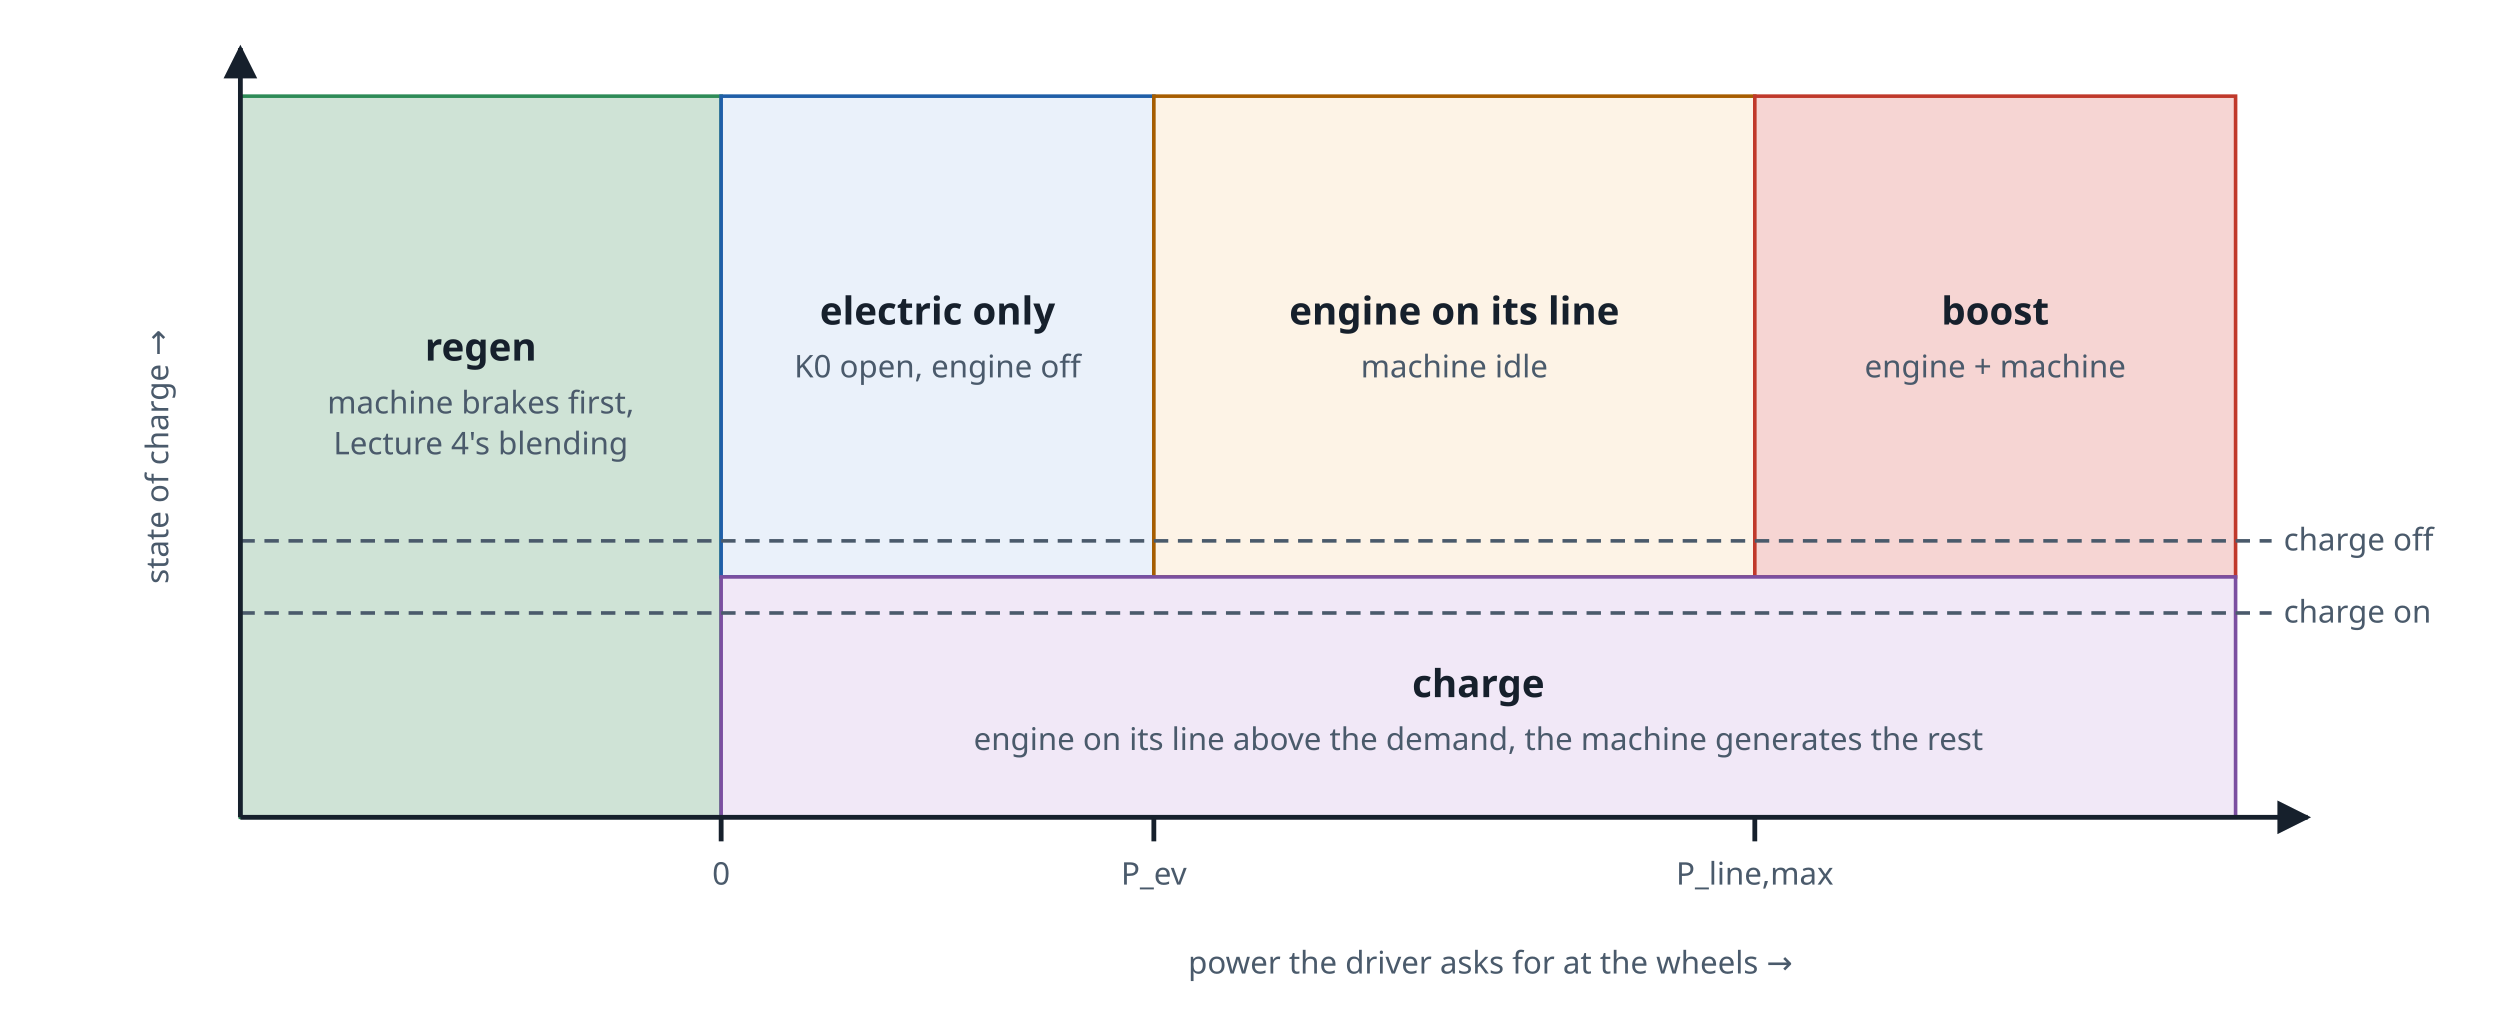
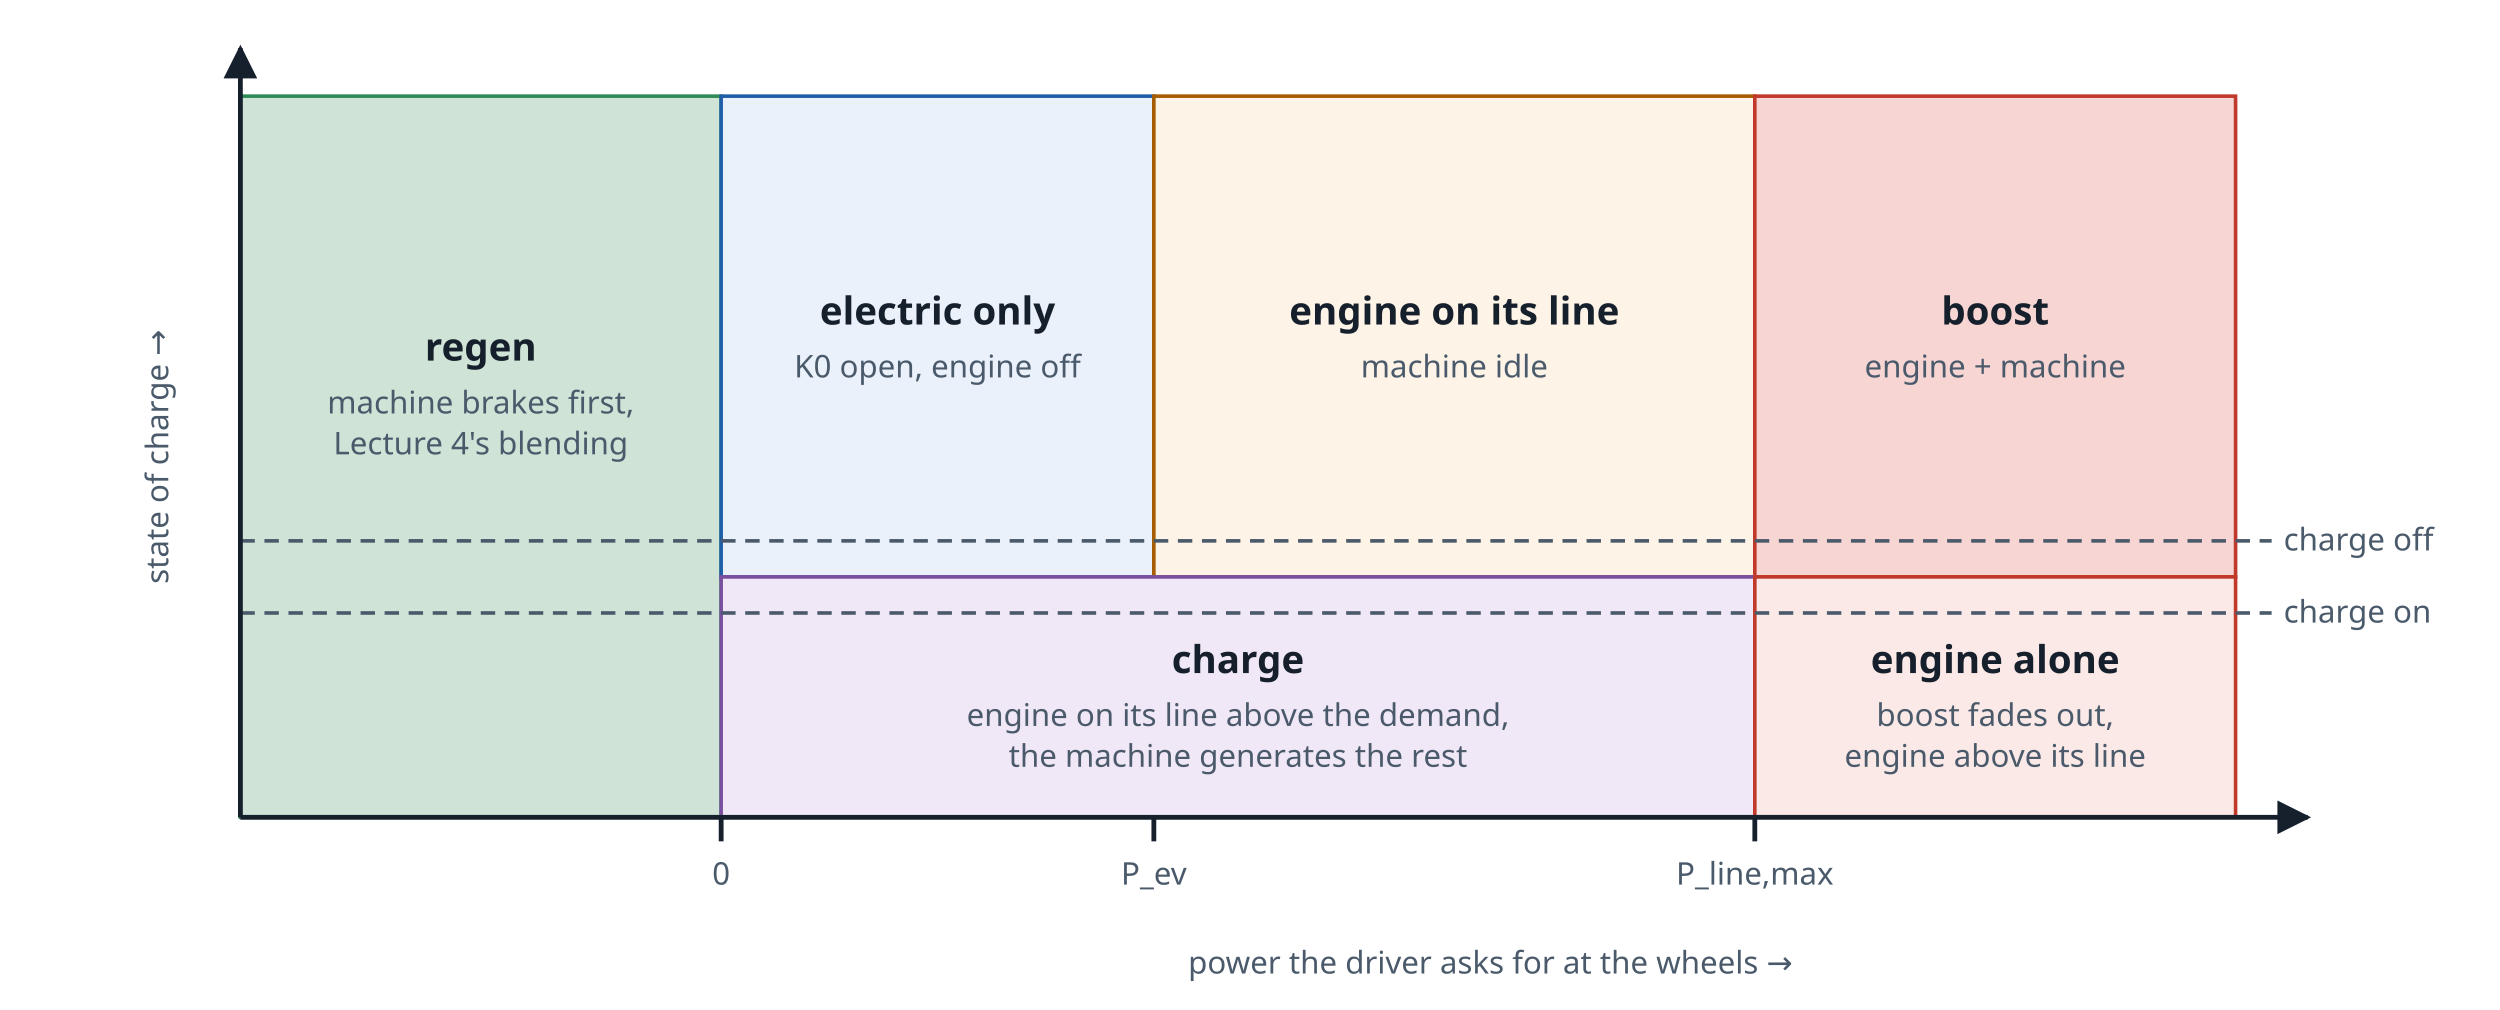
<svg xmlns="http://www.w3.org/2000/svg" viewBox="0 0 1040 420" width="1040" height="420">
  <style>
    text { font-family: sans-serif; fill: #16202c; }
    .axis { stroke: #16202c; stroke-width: 2; fill: none; }
    .regen { fill: #cfe3d6; stroke: #2e8b57; stroke-width: 1.5; }
    .ev { fill: #eaf1fa; stroke: #1f5fa8; stroke-width: 1.5; }
    .line { fill: #fdf3e6; stroke: #a75d00; stroke-width: 1.5; }
    .boost { fill: #f6d5d3; stroke: #c0392b; stroke-width: 1.5; }
    .charge { fill: #f1e8f7; stroke: #7b4fa0; stroke-width: 1.5; }
    .limit { stroke: #4a5a6b; stroke-width: 1.5; stroke-dasharray: 6 4; fill: none; }
    .b { font-size: 16px; font-weight: 600; }
    .lbl { font-size: 13px; fill: #4a5a6b; }
  </style>
  <defs>
    <marker id="md-ink" viewBox="0 0 10 10" refX="9" refY="5" markerWidth="7" markerHeight="7" orient="auto-start-reverse">
      <path d="M0 0 L10 5 L0 10 z" fill="#16202c" />
    </marker>
  </defs>
  <rect class="regen" x="100" y="40" width="200" height="300" />
  <rect class="ev" x="300" y="40" width="180" height="200" />
  <rect class="line" x="480" y="40" width="250" height="200" />
  <rect class="boost" x="730" y="40" width="200" height="200" />
-   <rect class="charge" x="300" y="240" width="630" height="100" />
+   <rect class="charge" x="300" y="240" width="430" height="100" />
+   <rect class="boost" x="730" y="240" width="200" height="100" style="fill:#fbe9e7" />
  <text x="200" y="150" text-anchor="middle" class="b">regen</text>
  <text x="200" y="172" text-anchor="middle" class="lbl">machine brakes first,</text>
  <text x="200" y="189" text-anchor="middle" class="lbl">Lecture 4's blending</text>
  <text x="390" y="135" text-anchor="middle" class="b">electric only</text>
  <text x="390" y="157" text-anchor="middle" class="lbl">K0 open, engine off</text>
  <text x="605" y="135" text-anchor="middle" class="b">engine on its line</text>
  <text x="605" y="157" text-anchor="middle" class="lbl">machine idle</text>
  <text x="830" y="135" text-anchor="middle" class="b">boost</text>
  <text x="830" y="157" text-anchor="middle" class="lbl">engine + machine</text>
-   <text x="615" y="290" text-anchor="middle" class="b">charge</text>
-   <text x="615" y="312" text-anchor="middle" class="lbl">engine on its line above the demand, the machine generates the rest</text>
+   <text x="515" y="280" text-anchor="middle" class="b">charge</text>
+   <text x="515" y="302" text-anchor="middle" class="lbl">engine on its line above the demand,</text>
+   <text x="515" y="319" text-anchor="middle" class="lbl">the machine generates the rest</text>
+   <text x="830" y="280" text-anchor="middle" class="b">engine alone</text>
+   <text x="830" y="302" text-anchor="middle" class="lbl">boost fades out,</text>
+   <text x="830" y="319" text-anchor="middle" class="lbl">engine above its line</text>
  <path class="limit" d="M100 225 H945" />
  <path class="limit" d="M100 255 H945" />
  <text x="950" y="229" class="lbl">charge off</text>
  <text x="950" y="259" class="lbl">charge on</text>
  <path class="axis" d="M100 340 H960" marker-end="url(#md-ink)" />
  <path class="axis" d="M100 340 V20" marker-end="url(#md-ink)" />
  <path d="M300 340 V350" class="axis" />
  <text x="300" y="368" text-anchor="middle" class="lbl">0</text>
  <path d="M480 340 V350" class="axis" />
  <text x="480" y="368" text-anchor="middle" class="lbl">P_ev</text>
  <path d="M730 340 V350" class="axis" />
  <text x="730" y="368" text-anchor="middle" class="lbl">P_line,max</text>
  <text x="620" y="405" text-anchor="middle" class="lbl">power the driver asks for at the wheels →</text>
  <text x="70" y="190" text-anchor="middle" class="lbl" transform="rotate(-90 70 190)">state of charge →</text>
</svg>
